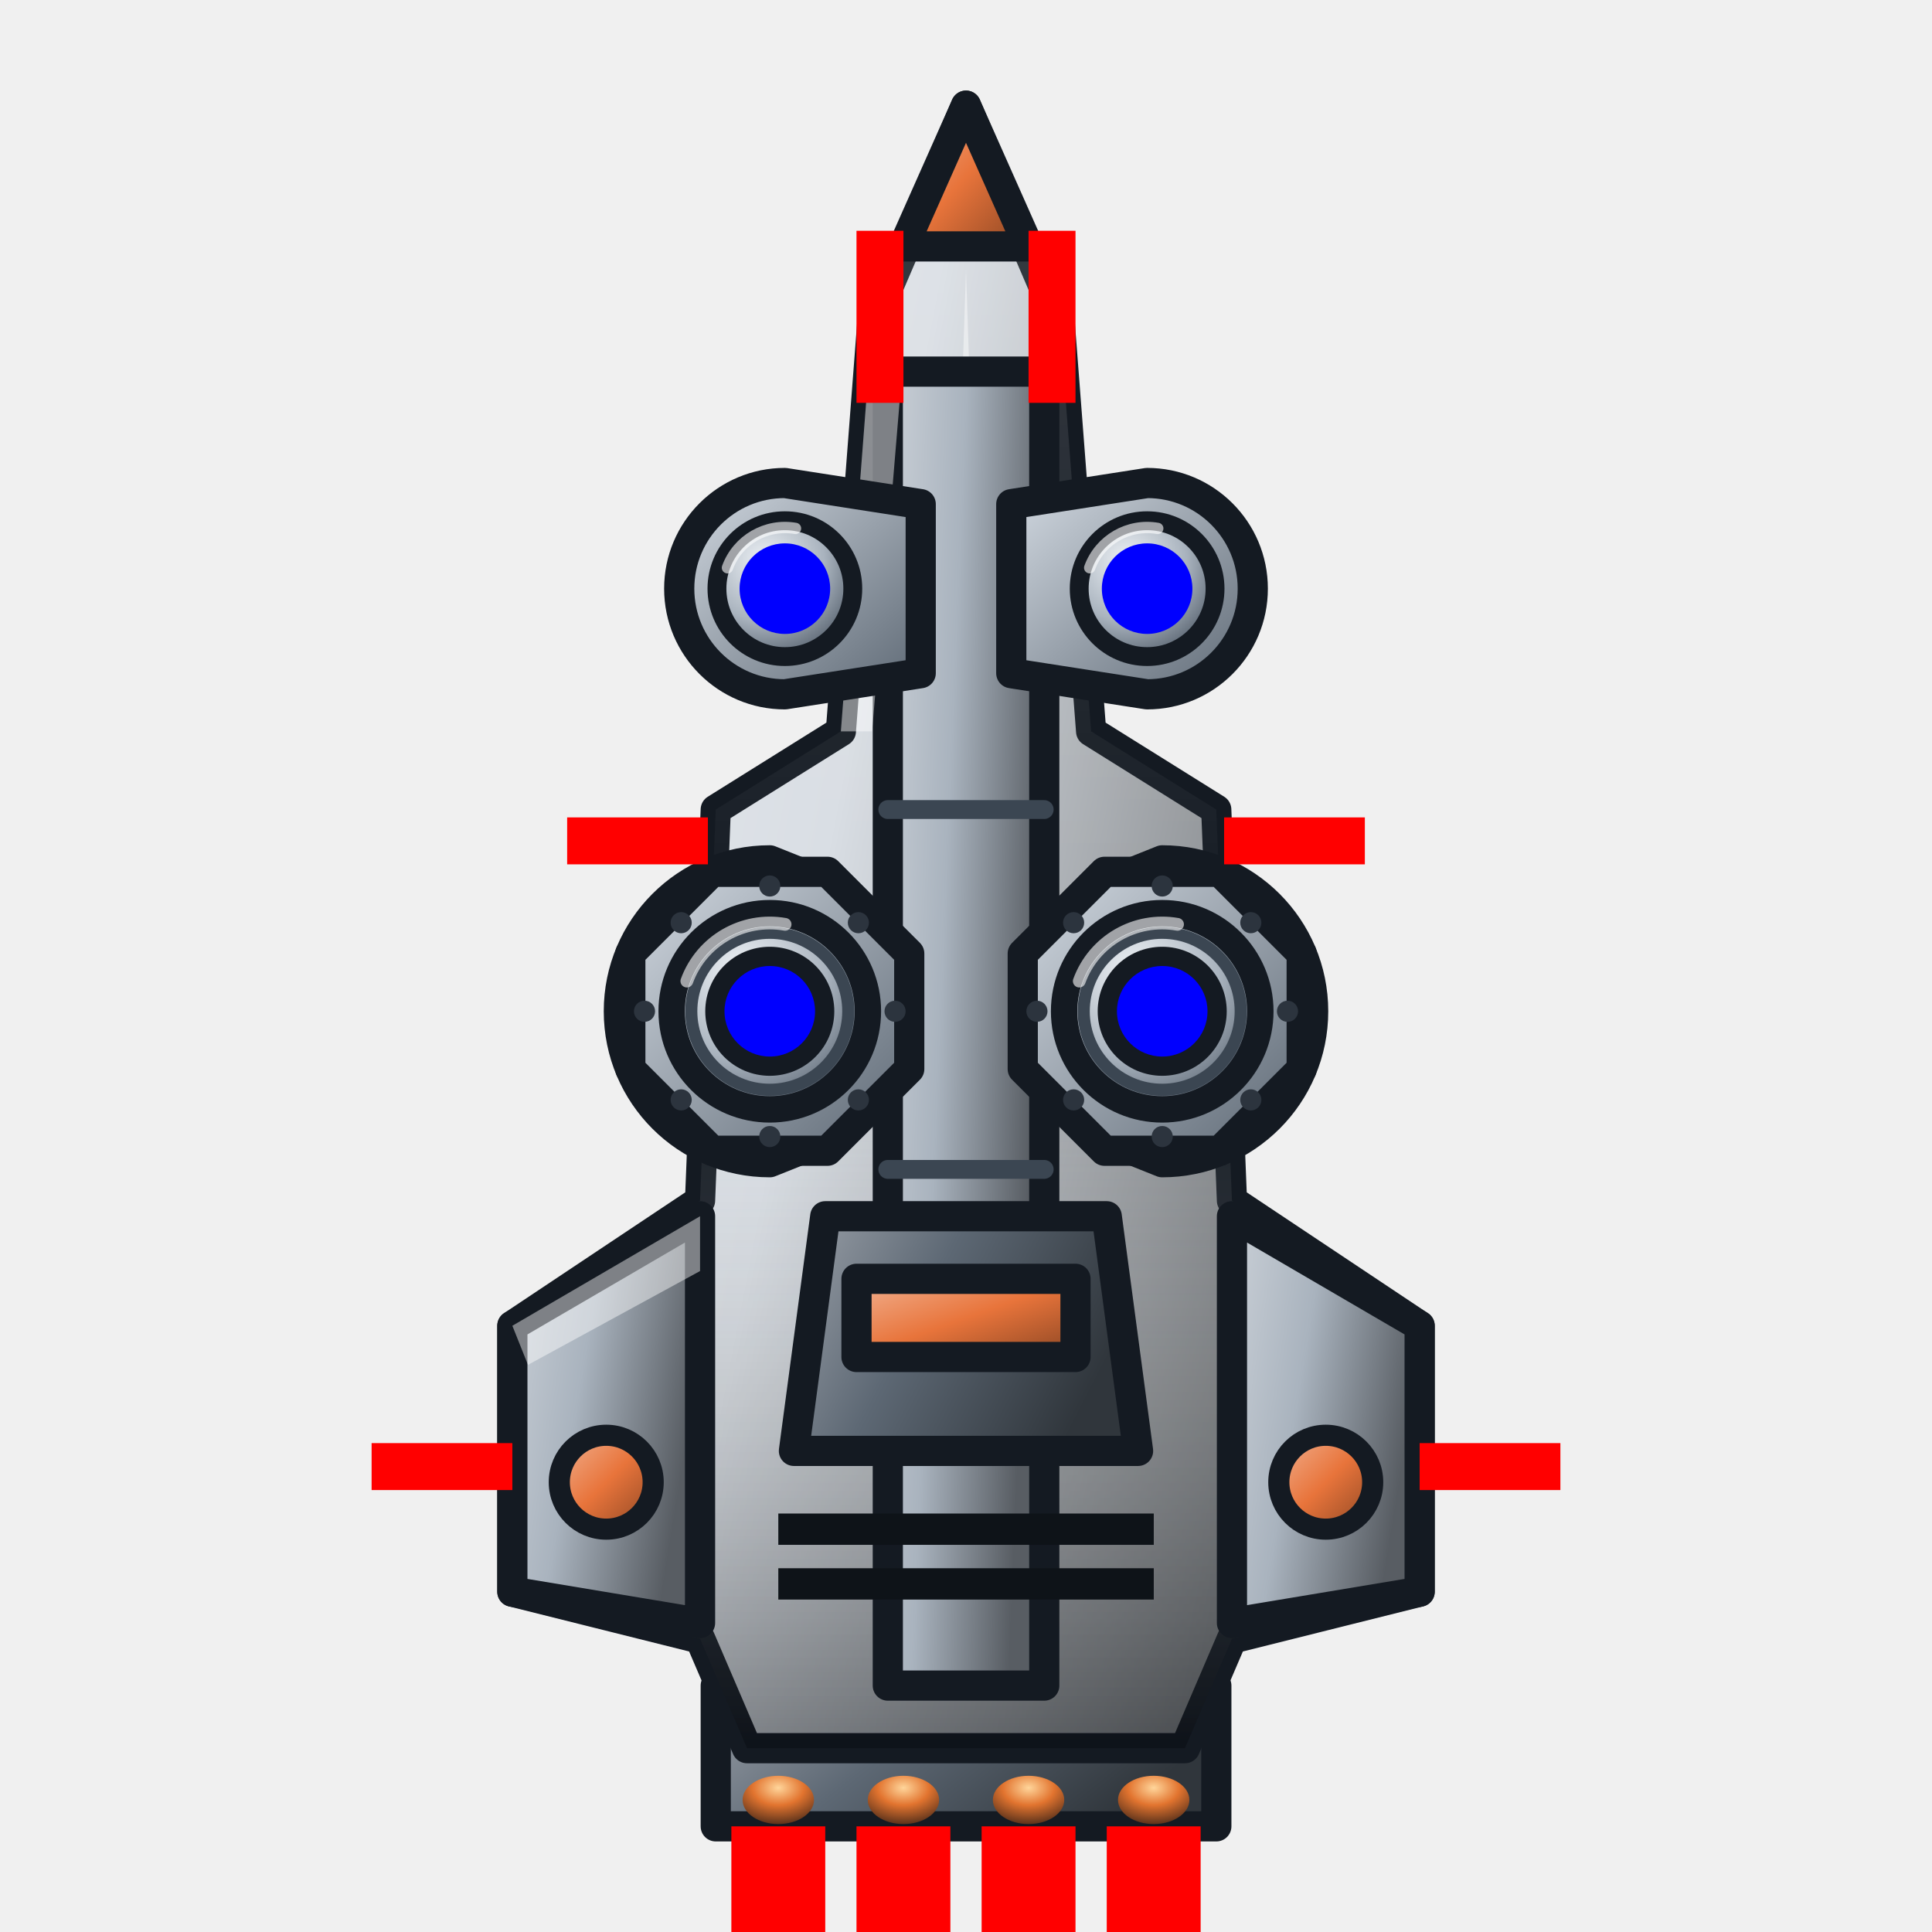
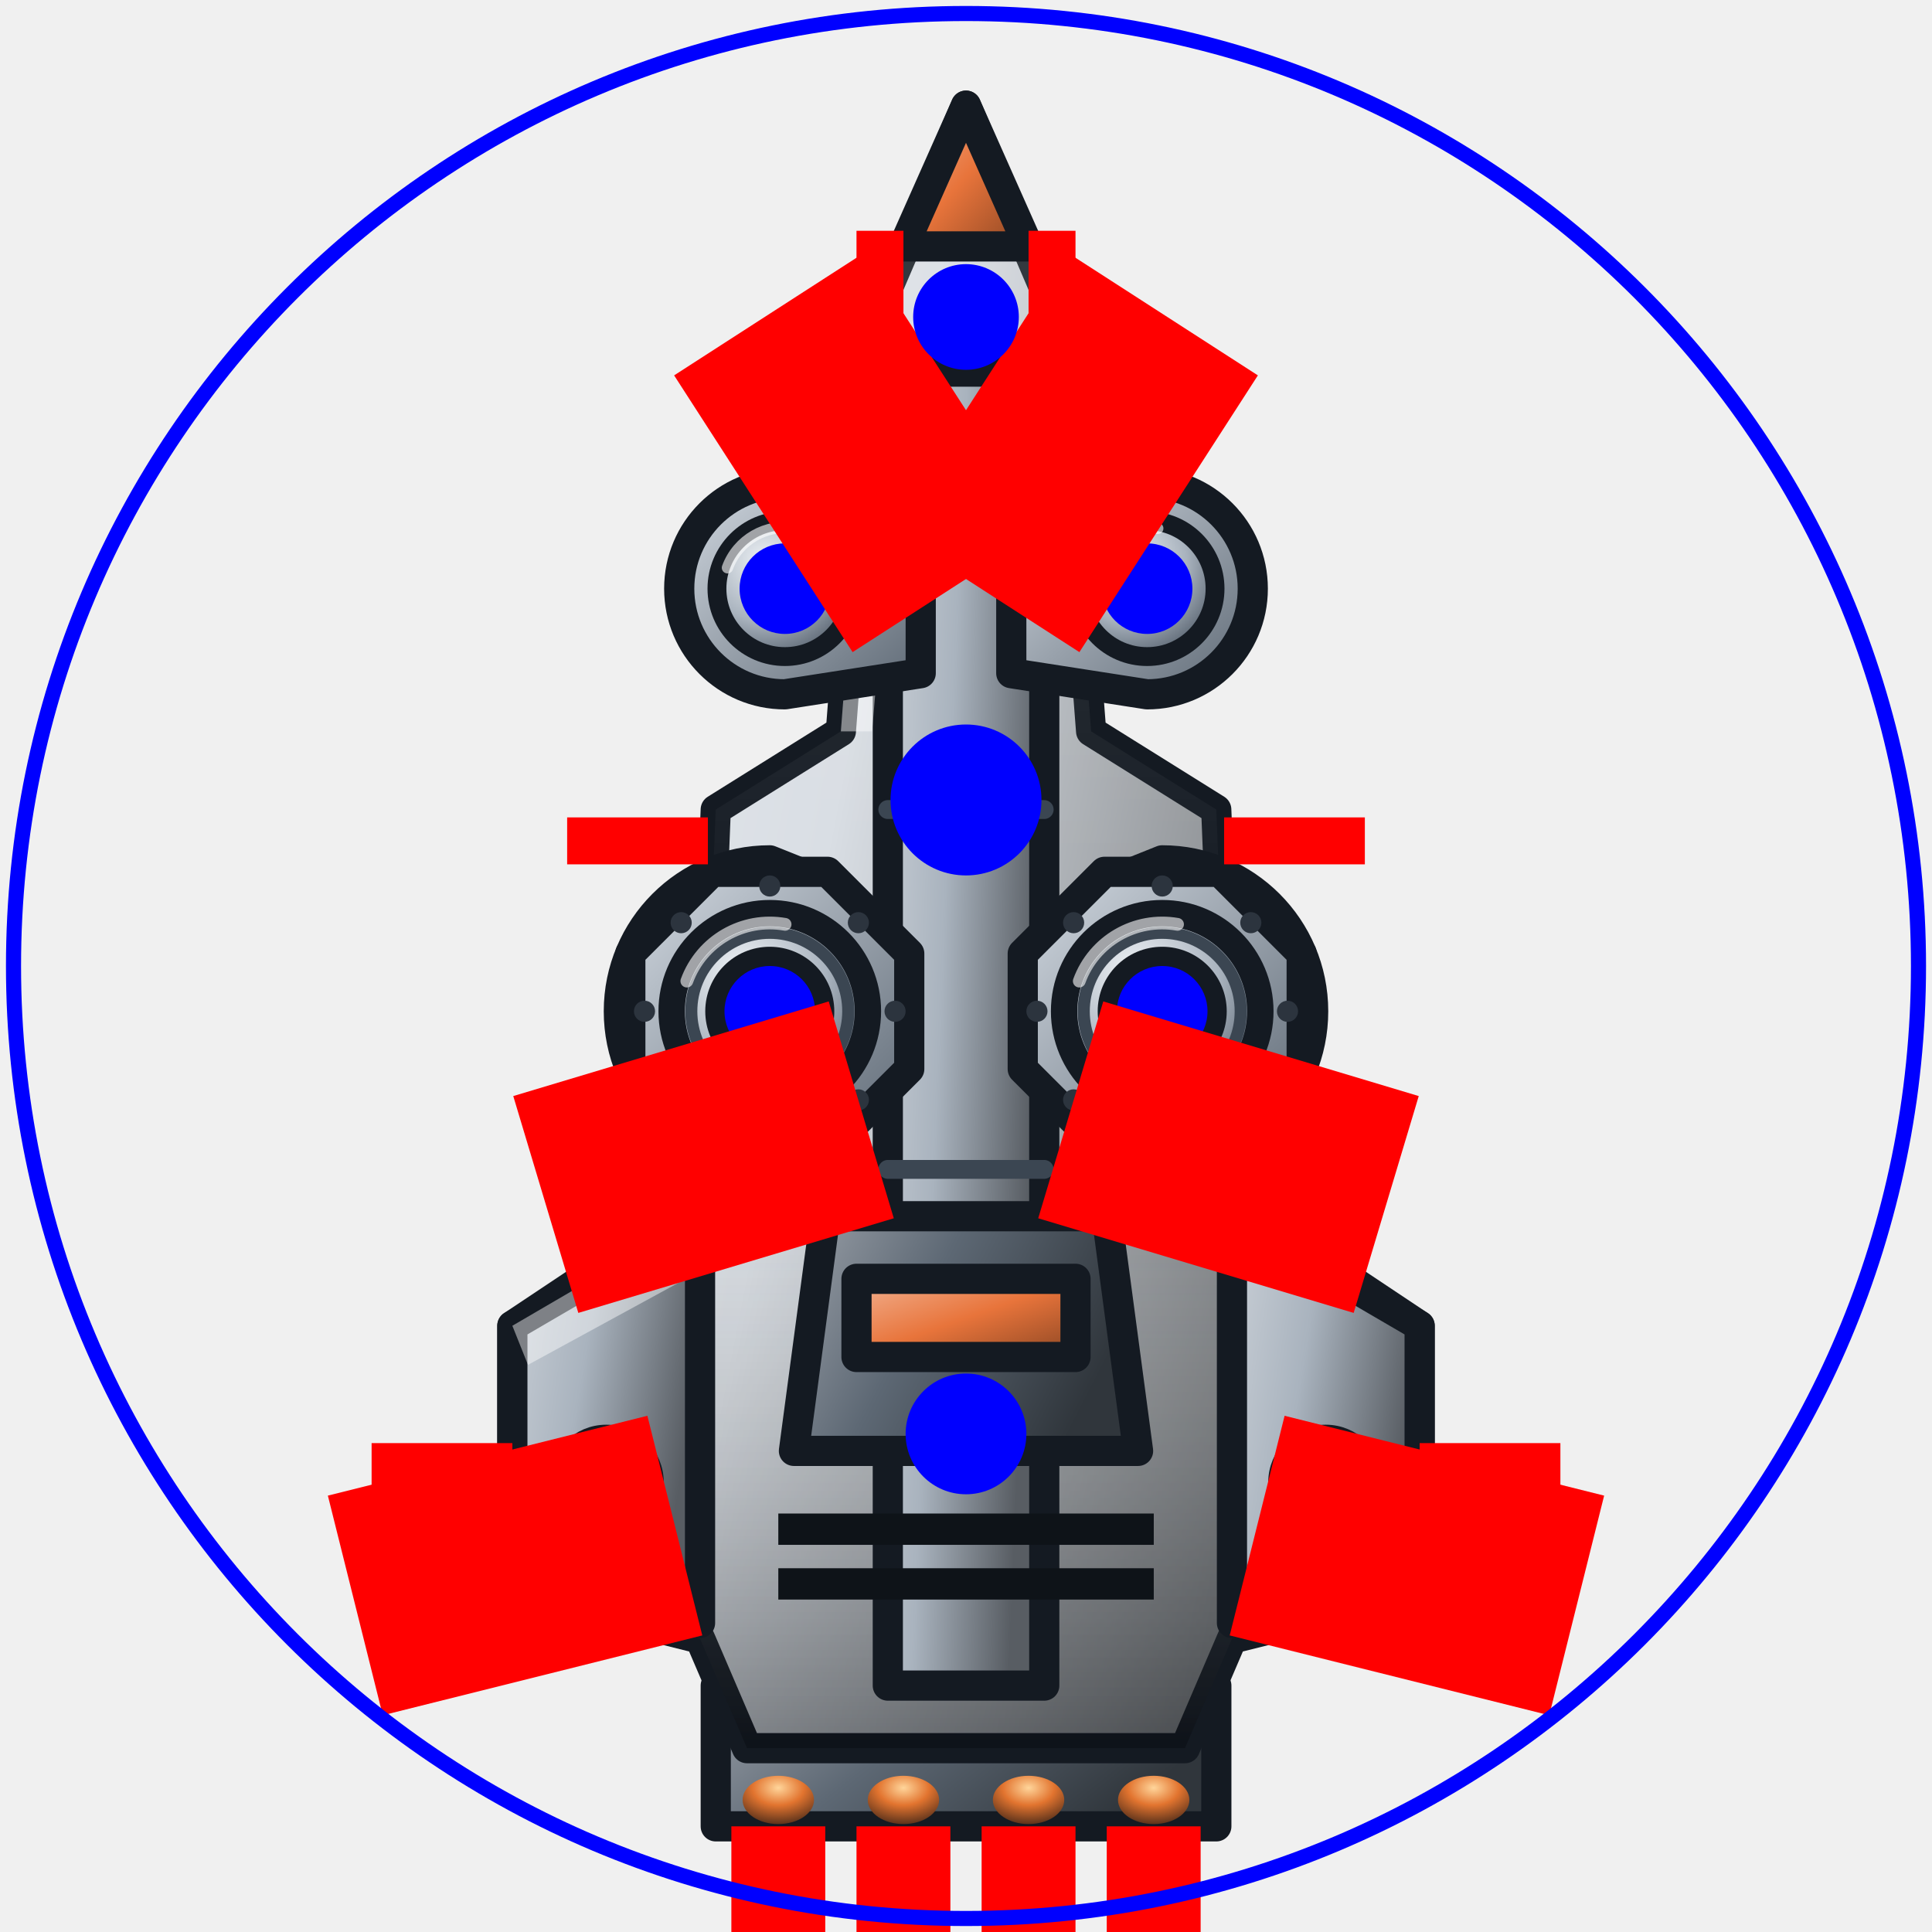
<svg xmlns="http://www.w3.org/2000/svg" viewBox="0 0 256 256">
  <defs>
    <radialGradient id="glass" cx="0.35" cy="0.28" r="0.85">
      <stop offset="0" stop-color="#8fd0f0" />
      <stop offset="0.35" stop-color="#2f6a92" />
      <stop offset="1" stop-color="#0b1824" />
    </radialGradient>
    <linearGradient id="shade" x1="0" y1="0" x2="0" y2="1">
      <stop offset="0" stop-color="#ffffff" stop-opacity="0.16" />
      <stop offset="0.55" stop-color="#ffffff" stop-opacity="0" />
      <stop offset="1" stop-color="#05080c" stop-opacity="0.38" />
    </linearGradient>
    <radialGradient id="nozzle" cx="0.5" cy="0.25" r="0.9">
      <stop offset="0" stop-color="#ffd59a" />
      <stop offset="0.4" stop-color="#e2742f" />
      <stop offset="1" stop-color="#2a1a14" />
    </radialGradient>
    <linearGradient id="l5d6874" x1="0" y1="0" x2="1" y2="0.35">
      <stop offset="0" stop-color="#9ba1a9" />
      <stop offset="0.45" stop-color="#5d6874" />
      <stop offset="1" stop-color="#30363c" />
    </linearGradient>
    <linearGradient id="ld8dde3" x1="0" y1="0" x2="1" y2="0.35">
      <stop offset="0" stop-color="#e7eaee" />
      <stop offset="0.45" stop-color="#d8dde3" />
      <stop offset="1" stop-color="#707376" />
    </linearGradient>
    <linearGradient id="la9b3be" x1="0" y1="0" x2="1" y2="0.35">
      <stop offset="0" stop-color="#cad0d7" />
      <stop offset="0.45" stop-color="#a9b3be" />
      <stop offset="1" stop-color="#585d63" />
    </linearGradient>
    <radialGradient id="r5d6874" cx="0.35" cy="0.32" r="0.8">
      <stop offset="0" stop-color="#a6acb3" />
      <stop offset="0.5" stop-color="#5d6874" />
      <stop offset="1" stop-color="#2e343a" />
    </radialGradient>
    <linearGradient id="accent-fill" x1="0" y1="0" x2="1" y2="1">
      <stop id="accent-light" offset="0" stop-color="#f2b393" />
      <stop id="accent-base" offset="0.5" stop-color="#e8743b" />
      <stop id="accent-dark" offset="1" stop-color="#8b4623" />
    </linearGradient>
    <radialGradient id="hp-ring" cx="0.35" cy="0.3" r="0.8">
      <stop offset="0" stop-color="#eef2f6" />
      <stop offset="0.55" stop-color="#a9b3be" />
      <stop offset="1" stop-color="#4a5562" />
    </radialGradient>
    <radialGradient id="hp-well" cx="0.4" cy="0.35" r="0.75">
      <stop offset="0" stop-color="#3a4552" />
      <stop offset="1" stop-color="#0b1016" />
    </radialGradient>
    <linearGradient id="hp-plate" x1="0" y1="0" x2="1" y2="1">
      <stop offset="0" stop-color="#d3dae2" />
      <stop offset="1" stop-color="#5d6874" />
    </linearGradient>
  </defs>
  <g id="hull" stroke="#141a22" stroke-width="4" stroke-linejoin="round" stroke-linecap="round">
    <rect x="94.84" y="223.35" width="66.33" height="18.65" fill="url(#l5d6874)" />
    <path d="M128 14 L140.44 43.02 L144.58 96.91 L161.16 107.27 L163.24 159.09 L188.11 175.67 L188.11 210.91 L163.24 217.13 L157.02 231.64 L98.98 231.64 L92.76 217.13 L67.89 210.91 L67.89 175.67 L92.76 159.09 L94.84 107.27 L111.42 96.91 L115.56 43.02 Z" fill="url(#ld8dde3)" />
    <path d="M128 14 L140.44 43.02 L144.58 96.91 L161.16 107.27 L163.24 159.09 L188.11 175.67 L188.11 210.91 L163.24 217.13 L157.02 231.64 L98.98 231.64 L92.76 217.13 L67.89 210.91 L67.89 175.67 L92.76 159.09 L94.84 107.27 L111.42 96.91 L115.56 43.02 Z" fill="url(#shade)" stroke="none" />
    <path d="M128 35.76 L130.5 111.94 L129.3 201.17 L126.7 201.17 L125.5 111.94 Z" fill="#ffffff" fill-opacity="0.45" stroke="none" />
    <path d="M67.89 175.67 L92.76 161.16 L92.76 215.05 L67.89 210.91 Z" fill="url(#la9b3be)" />
    <path d="M188.11 175.67 L163.24 161.16 L163.24 215.05 L188.11 210.91 Z" fill="url(#la9b3be)" />
    <rect x="117.64" y="49.24" width="20.73" height="174.11" fill="url(#la9b3be)" />
    <path d="M109.35 161.16 L146.65 161.16 L150.8 192.25 L105.2 192.25 Z" fill="url(#l5d6874)" />
    <path d="M117.64 107.27 L138.36 107.27 M117.64 154.95 L138.36 154.95 M94.84 136.29 L117.64 136.29 M138.36 136.29 L161.16 136.29" fill="none" stroke="#3b4652" stroke-width="2.5" />
    <path d="M67.89 175.67 L92.76 161.16 L92.76 168.42 L69.96 180.85 Z" fill="#ffffff" fill-opacity="0.45" stroke="none" />
    <rect x="103.13" y="200.55" width="49.75" height="4.15" fill="#0e1318" stroke="none" />
    <rect x="103.13" y="207.8" width="49.75" height="4.15" fill="#0e1318" stroke="none" />
    <path d="M115.56 43.02 L111.42 96.91 L115.56 96.91 L119.71 47.16 Z" fill="#ffffff" fill-opacity="0.45" stroke="none" />
    <ellipse cx="103.13" cy="238.5" rx="4.73" ry="3.2" fill="url(#nozzle)" stroke="none" />
    <ellipse cx="119.71" cy="238.5" rx="4.73" ry="3.2" fill="url(#nozzle)" stroke="none" />
    <ellipse cx="136.29" cy="238.5" rx="4.73" ry="3.2" fill="url(#nozzle)" stroke="none" />
    <ellipse cx="152.87" cy="238.5" rx="4.73" ry="3.2" fill="url(#nozzle)" stroke="none" />
    <path d="M122 66.8 L104 64 A14 14 0 0 0 104 92 L122 89.2 Z" fill="url(#hp-plate)" />
    <circle cx="104" cy="78" r="9" fill="url(#hp-ring)" stroke-width="2.5" />
    <circle cx="104" cy="78" r="4.5" fill="url(#hp-well)" stroke-width="2" />
    <path d="M96.39 75.23 A8.1 8.1 0 0 1 105.41 70.02" fill="none" stroke="#ffffff" stroke-opacity="0.6" stroke-width="1.5" />
    <path d="M134 66.8 L152 64 A14 14 0 0 1 152 92 L134 89.2 Z" fill="url(#hp-plate)" />
    <circle cx="152" cy="78" r="9" fill="url(#hp-ring)" stroke-width="2.5" />
    <circle cx="152" cy="78" r="4.5" fill="url(#hp-well)" stroke-width="2" />
    <path d="M144.39 75.23 A8.1 8.1 0 0 1 153.41 70.02" fill="none" stroke="#ffffff" stroke-opacity="0.6" stroke-width="1.5" />
    <path d="M112 118 L102 114 A20 20 0 0 0 102 154 L112 150 Z" fill="url(#hp-plate)" />
    <path d="M120.48 141.65 L109.65 152.48 L94.35 152.48 L83.52 141.65 L83.52 126.35 L94.35 115.52 L109.65 115.52 L120.48 126.35 Z" fill="url(#hp-plate)" />
    <circle cx="118.6" cy="134" r="1.4" fill="#2c343e" stroke="none" />
    <circle cx="113.74" cy="145.74" r="1.4" fill="#2c343e" stroke="none" />
    <circle cx="102" cy="150.6" r="1.4" fill="#2c343e" stroke="none" />
    <circle cx="90.26" cy="145.74" r="1.4" fill="#2c343e" stroke="none" />
    <circle cx="85.4" cy="134" r="1.4" fill="#2c343e" stroke="none" />
    <circle cx="90.26" cy="122.26" r="1.4" fill="#2c343e" stroke="none" />
    <circle cx="102" cy="117.4" r="1.4" fill="#2c343e" stroke="none" />
    <circle cx="113.74" cy="122.26" r="1.4" fill="#2c343e" stroke="none" />
    <circle cx="102" cy="134" r="13" fill="url(#hp-ring)" stroke-width="3.5" />
    <circle cx="102" cy="134" r="10.4" fill="none" stroke="#3b4652" stroke-width="1.6" />
    <circle cx="102" cy="134" r="7.15" fill="url(#hp-well)" stroke-width="2.8" />
    <path d="M91.01 130 A11.7 11.7 0 0 1 104.03 122.48" fill="none" stroke="#ffffff" stroke-opacity="0.6" stroke-width="1.69" />
    <path d="M144 118 L154 114 A20 20 0 0 1 154 154 L144 150 Z" fill="url(#hp-plate)" />
    <path d="M172.48 141.65 L161.65 152.48 L146.35 152.48 L135.52 141.65 L135.52 126.35 L146.35 115.52 L161.65 115.52 L172.48 126.35 Z" fill="url(#hp-plate)" />
    <circle cx="170.6" cy="134" r="1.4" fill="#2c343e" stroke="none" />
    <circle cx="165.74" cy="145.74" r="1.4" fill="#2c343e" stroke="none" />
    <circle cx="154" cy="150.6" r="1.4" fill="#2c343e" stroke="none" />
    <circle cx="142.26" cy="145.74" r="1.4" fill="#2c343e" stroke="none" />
    <circle cx="137.4" cy="134" r="1.4" fill="#2c343e" stroke="none" />
    <circle cx="142.26" cy="122.26" r="1.4" fill="#2c343e" stroke="none" />
    <circle cx="154" cy="117.4" r="1.4" fill="#2c343e" stroke="none" />
    <circle cx="165.74" cy="122.26" r="1.4" fill="#2c343e" stroke="none" />
    <circle cx="154" cy="134" r="13" fill="url(#hp-ring)" stroke-width="3.5" />
    <circle cx="154" cy="134" r="10.4" fill="none" stroke="#3b4652" stroke-width="1.6" />
    <circle cx="154" cy="134" r="7.15" fill="url(#hp-well)" stroke-width="2.8" />
    <path d="M143.01 130 A11.7 11.7 0 0 1 156.03 122.48" fill="none" stroke="#ffffff" stroke-opacity="0.6" stroke-width="1.69" />
  </g>
  <g id="accent" stroke="#141a22" stroke-width="4" stroke-linejoin="round" stroke-linecap="round">
    <path d="M128 14 L136.29 32.65 L119.71 32.65 Z" fill="url(#accent-fill)" />
    <rect x="113.49" y="169.45" width="29.02" height="10.36" fill="url(#accent-fill)" />
    <circle cx="80.33" cy="196.4" r="6.22" stroke-width="2.8" fill="url(#accent-fill)" />
    <circle cx="175.67" cy="196.4" r="6.22" stroke-width="2.8" fill="url(#accent-fill)" />
  </g>
  <g id="anchors">
    <line id="flame-main-1" x1="103.13" y1="242" x2="103.13" y2="268.95" stroke="#ff0000" stroke-width="12.44" />
    <line id="flame-main-2" x1="119.71" y1="242" x2="119.71" y2="268.95" stroke="#ff0000" stroke-width="12.44" />
    <line id="flame-main-3" x1="136.29" y1="242" x2="136.29" y2="268.95" stroke="#ff0000" stroke-width="12.44" />
    <line id="flame-main-4" x1="152.87" y1="242" x2="152.87" y2="268.95" stroke="#ff0000" stroke-width="12.44" />
    <line id="flame-reverse-1" x1="116.6" y1="53.38" x2="116.6" y2="30.58" stroke="#ff0000" stroke-width="6.22" />
    <line id="flame-reverse-2" x1="139.4" y1="53.38" x2="139.4" y2="30.58" stroke="#ff0000" stroke-width="6.22" />
    <line id="flame-side-1" x1="93.8" y1="111.42" x2="75.15" y2="111.42" stroke="#ff0000" stroke-width="6.22" />
    <line id="flame-side-2" x1="162.2" y1="111.42" x2="180.85" y2="111.42" stroke="#ff0000" stroke-width="6.22" />
    <line id="flame-side-3" x1="67.89" y1="194.33" x2="49.24" y2="194.33" stroke="#ff0000" stroke-width="6.22" />
    <line id="flame-side-4" x1="188.11" y1="194.33" x2="206.76" y2="194.33" stroke="#ff0000" stroke-width="6.22" />
    <circle id="turret-medium-1" cx="104" cy="78" r="6" fill="#0000ff" />
    <circle id="turret-medium-2" cx="152" cy="78" r="6" fill="#0000ff" />
    <circle id="turret-heavy-1" cx="102" cy="134" r="6" fill="#0000ff" />
    <circle id="turret-heavy-2" cx="154" cy="134" r="6" fill="#0000ff" />
+     <line id="armor-1" x1="114.12" y1="147.06" x2="72.32" y2="159.6" stroke="#ff0000" stroke-width="30" />
+     <line id="armor-2" x1="141.88" y1="147.06" x2="183.68" y2="159.6" stroke="#ff0000" stroke-width="30" />
+     <line id="armor-3" x1="125.58" y1="78.28" x2="101.93" y2="41.61" stroke="#ff0000" stroke-width="30" />
+     <line id="armor-4" x1="130.42" y1="78.28" x2="154.07" y2="41.61" stroke="#ff0000" stroke-width="30" />
+     <line id="armor-5" x1="89.42" y1="202.15" x2="47.08" y2="212.73" stroke="#ff0000" stroke-width="30" />
+     <line id="armor-6" x1="166.58" y1="202.15" x2="208.92" y2="212.73" stroke="#ff0000" stroke-width="30" />
+     <circle id="module-1" cx="128" cy="190" r="8" fill="#0000ff" />
+     <circle id="module-2" cx="128" cy="106" r="10" fill="#0000ff" />
+     <circle id="nose" cx="128" cy="42" r="7" fill="#0000ff" />
+     <circle id="shield" cx="128" cy="128" r="126.21" fill="none" stroke="#0000ff" stroke-width="2" />
  </g>
</svg>
